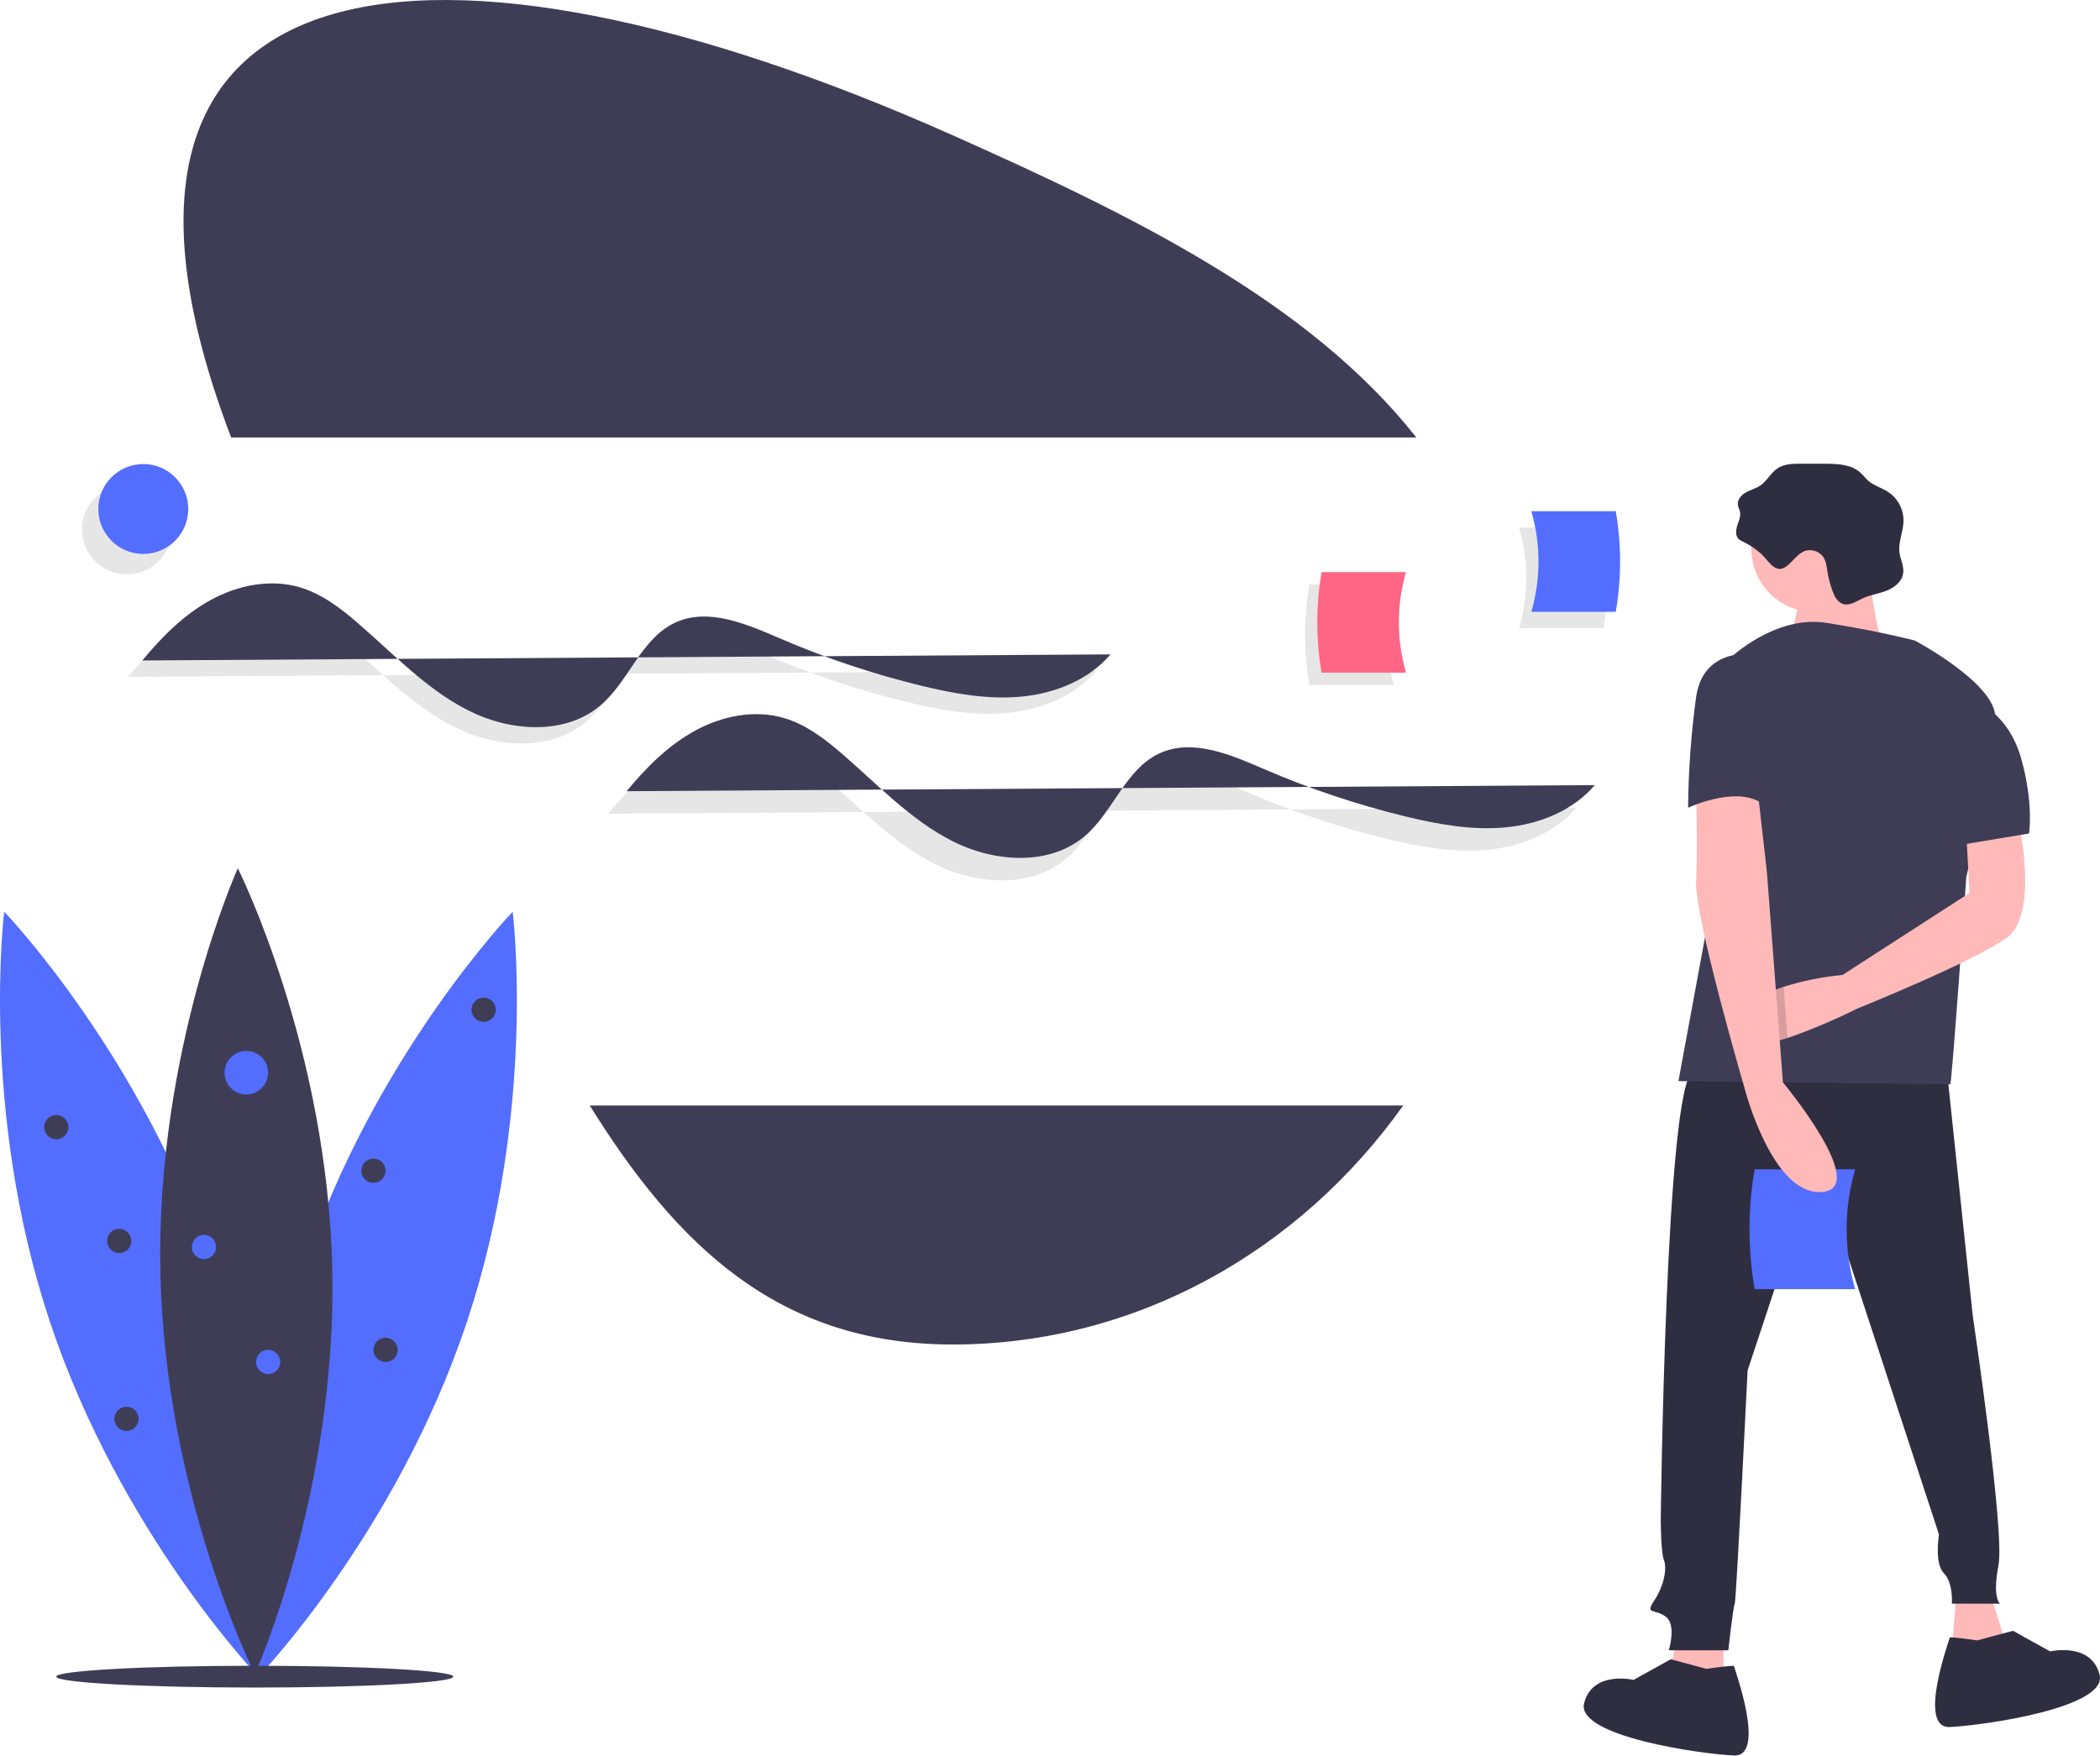
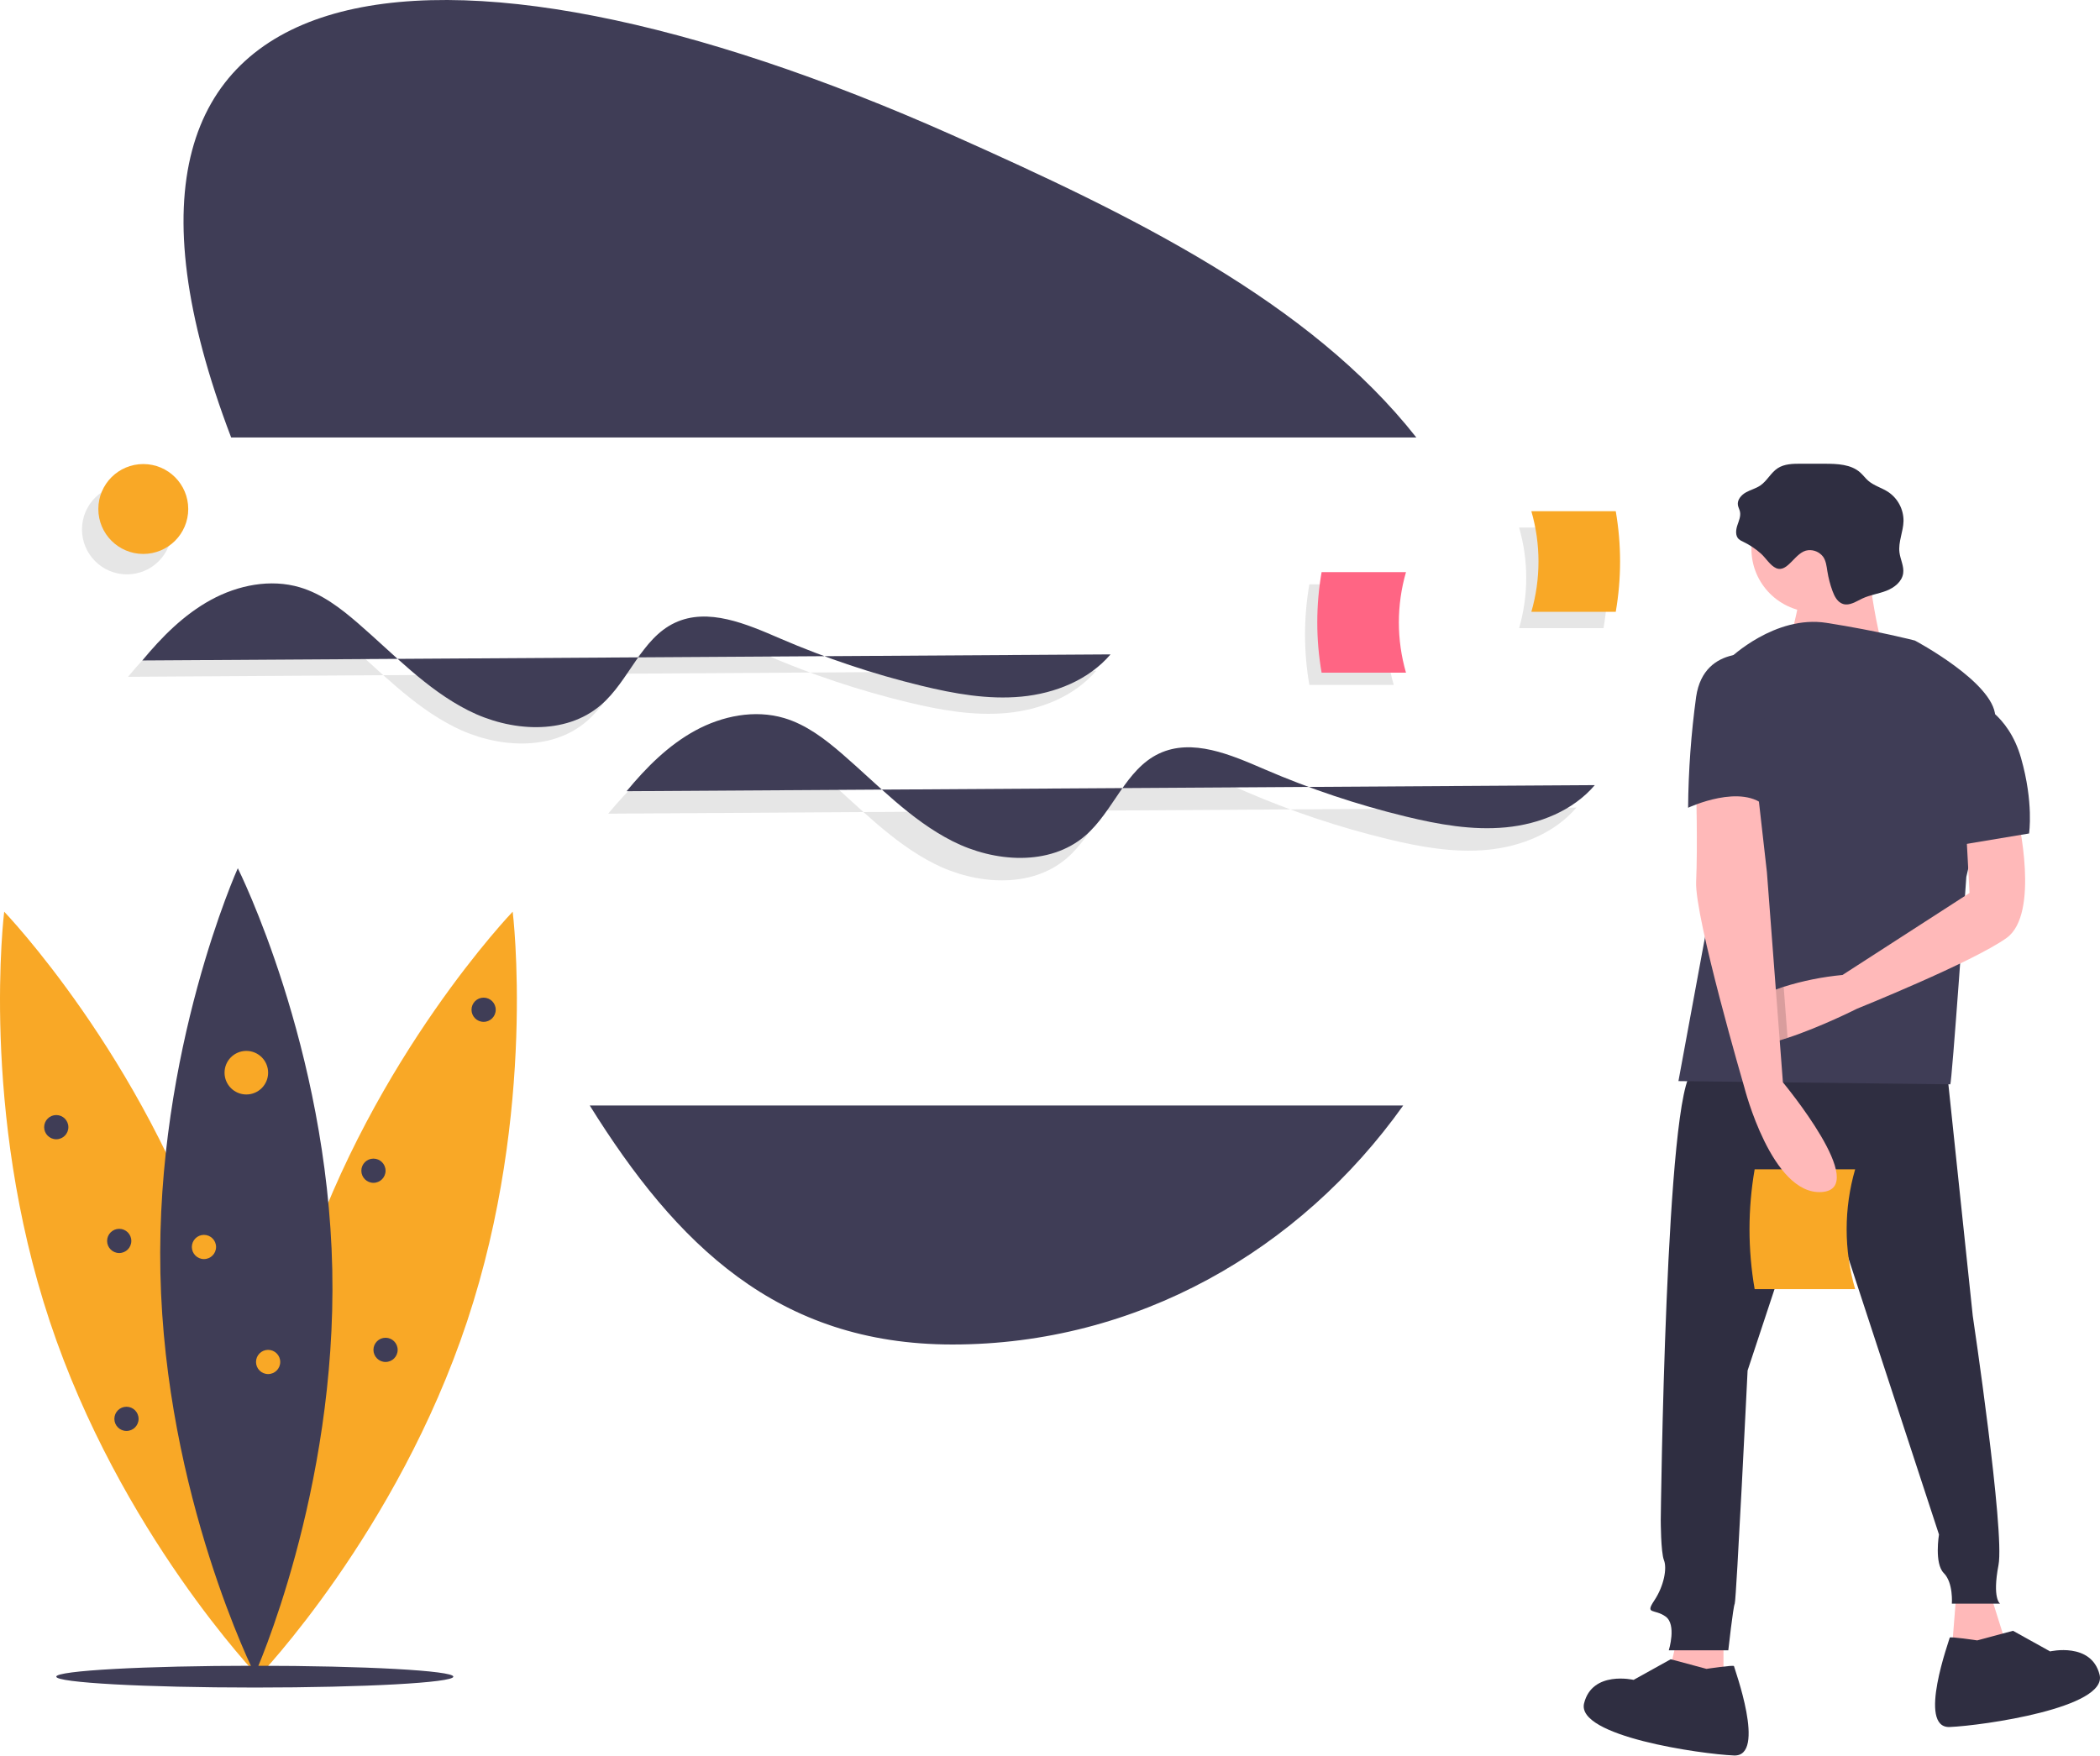
<svg xmlns="http://www.w3.org/2000/svg" id="a9e2140f-2503-486f-a58e-a2bc7ab9d16b" data-name="Layer 1" width="1004.673" height="840.065" viewBox="0 0 1004.673 840.065">
  <path d="M775.266,239.325C724.033,174.236,639.162,132.896,553.325,94.647,305.821-15.638,118.608,4.226,208.256,239.325Z" transform="translate(-97.66349 -29.96748)" fill="#3f3d56" />
  <path d="M379.809,558.985C421.05,625.218,469.562,673.359,553.325,673.359c88.009,0,166.198-44.878,215.656-114.374Z" transform="translate(-97.66349 -29.96748)" fill="#3f3d56" />
  <path d="M158.916,353.844c9.366-11.33,19.941-21.981,32.848-29.018s28.455-10.159,42.547-5.975c10.52,3.124,19.486,9.996,27.784,17.176,17.002,14.712,32.679,31.555,52.733,41.721s46.478,12.063,63.511-2.612c13.481-11.615,19.228-31.732,35.327-39.313,15.869-7.473,34.27.552,50.373,7.506a421.231,421.231,0,0,0,67.648,22.63c15.66,3.799,31.791,6.711,47.832,5.183s32.142-7.95,42.604-20.205" transform="translate(-97.66349 -29.96748)" opacity="0.1" />
  <path d="M388.641,419.34c9.366-11.33,19.941-21.981,32.848-29.018s28.455-10.159,42.547-5.975c10.52,3.124,19.486,9.996,27.784,17.176,17.002,14.712,32.679,31.555,52.733,41.721s46.478,12.063,63.511-2.612c13.481-11.615,19.228-31.732,35.327-39.313,15.869-7.473,34.27.552,50.373,7.506a421.233,421.233,0,0,0,67.648,22.63c15.66,3.799,31.791,6.711,47.832,5.183s32.142-7.95,42.604-20.205" transform="translate(-97.66349 -29.96748)" opacity="0.1" />
  <path d="M165.759,346.024c9.366-11.33,19.941-21.981,32.848-29.018s28.455-10.159,42.547-5.975c10.52,3.124,19.486,9.996,27.784,17.176,17.002,14.712,32.679,31.555,52.733,41.721s46.478,12.063,63.511-2.612c13.481-11.615,19.228-31.732,35.327-39.313,15.869-7.473,34.27.552,50.373,7.506a421.233,421.233,0,0,0,67.648,22.63c15.66,3.799,31.791,6.711,47.832,5.183s32.142-7.95,42.604-20.205" transform="translate(-97.66349 -29.96748)" fill="#3f3d56" />
  <path d="M397.439,408.587c9.366-11.33,19.941-21.981,32.848-29.018s28.455-10.159,42.547-5.975c10.52,3.124,19.486,9.996,27.784,17.176,17.002,14.712,32.679,31.555,52.733,41.721s46.478,12.063,63.511-2.612c13.481-11.615,19.228-31.732,35.327-39.313,15.869-7.473,34.27.552,50.373,7.506a421.233,421.233,0,0,0,67.648,22.63c15.66,3.799,31.791,6.711,47.832,5.183s32.142-7.95,42.604-20.205" transform="translate(-97.66349 -29.96748)" fill="#3f3d56" />
  <circle cx="60.73" cy="253.348" r="21.506" opacity="0.1" />
-   <circle cx="68.551" cy="243.572" r="21.506" fill="#536dfe" />
+   <circle cx="68.551" cy="243.572" r="21.506" fill="#f9a826" />
  <path d="M824.425,330.562h40.377a141.219,141.219,0,0,0,0-48.141H824.425A86.622,86.622,0,0,1,824.425,330.562Z" transform="translate(-97.66349 -29.96748)" opacity="0.1" />
-   <path d="M830.29,322.742h40.377a141.219,141.219,0,0,0,0-48.141H830.29A86.622,86.622,0,0,1,830.29,322.742Z" transform="translate(-97.66349 -29.96748)" fill="#536dfe" />
-   <path d="M199.513,636.313c33.588,101.086,21.792,195.999,21.792,195.999s-66.254-68.979-99.842-170.065S99.672,466.248,99.672,466.248,165.925,535.227,199.513,636.313Z" transform="translate(-97.66349 -29.96748)" fill="#536dfe" />
-   <path d="M243.098,636.313c-33.588,101.086-21.792,195.999-21.792,195.999s66.254-68.979,99.842-170.065,21.792-195.999,21.792-195.999S276.686,535.227,243.098,636.313Z" transform="translate(-97.66349 -29.96748)" fill="#536dfe" />
+   <path d="M830.29,322.742h40.377a141.219,141.219,0,0,0,0-48.141H830.29A86.622,86.622,0,0,1,830.29,322.742Z" transform="translate(-97.66349 -29.96748)" fill="#f9a826" />
+   <path d="M199.513,636.313c33.588,101.086,21.792,195.999,21.792,195.999s-66.254-68.979-99.842-170.065S99.672,466.248,99.672,466.248,165.925,535.227,199.513,636.313Z" transform="translate(-97.66349 -29.96748)" fill="#f9a826" />
+   <path d="M243.098,636.313c-33.588,101.086-21.792,195.999-21.792,195.999s66.254-68.979,99.842-170.065,21.792-195.999,21.792-195.999S276.686,535.227,243.098,636.313Z" transform="translate(-97.66349 -29.96748)" fill="#f9a826" />
  <path d="M256.626,637.406c2.251,106.496-37.037,193.698-37.037,193.698s-42.939-85.463-45.19-191.96S211.435,445.447,211.435,445.447,254.374,530.91,256.626,637.406Z" transform="translate(-97.66349 -29.96748)" fill="#3f3d56" />
  <ellipse cx="121.903" cy="802.338" rx="94.988" ry="5.213" fill="#3f3d56" />
-   <circle cx="117.849" cy="513.32" r="10.425" fill="#536dfe" />
-   <circle cx="97.577" cy="596.724" r="5.792" fill="#536dfe" />
+   <circle cx="117.849" cy="513.32" r="10.425" fill="#f9a826" />
+   <circle cx="97.577" cy="596.724" r="5.792" fill="#f9a826" />
  <circle cx="26.915" cy="539.384" r="5.792" fill="#3f3d56" />
  <circle cx="231.371" cy="483.202" r="5.792" fill="#3f3d56" />
  <circle cx="57.033" cy="593.828" r="5.792" fill="#3f3d56" />
  <circle cx="178.664" cy="560.235" r="5.792" fill="#3f3d56" />
  <circle cx="60.508" cy="678.97" r="5.792" fill="#3f3d56" />
  <circle cx="184.456" cy="645.956" r="5.792" fill="#3f3d56" />
-   <circle cx="128.274" cy="651.748" r="5.792" fill="#536dfe" />
+   <circle cx="128.274" cy="651.748" r="5.792" fill="#f9a826" />
  <path d="M764.452,357.741H724.075a141.218,141.218,0,0,1,0-48.141h40.377A86.622,86.622,0,0,0,764.452,357.741Z" transform="translate(-97.66349 -29.96748)" opacity="0.1" />
  <path d="M770.317,351.876H729.941a141.218,141.218,0,0,1,0-48.141h40.377A86.622,86.622,0,0,0,770.317,351.876Z" transform="translate(-97.66349 -29.96748)" fill="#ff6584" />
  <polygon points="951.493 760.482 959.956 787.412 933.796 789.72 936.104 760.482 951.493 760.482" fill="#ffb9b9" />
  <polygon points="824.537 781.256 824.537 818.189 794.53 818.189 802.993 781.256 824.537 781.256" fill="#ffb9b9" />
  <path d="M1029.151,542.694l12.311,116.953s15.389,103.103,12.311,119.261.769,18.466.769,18.466h-23.083s.769-10.003-3.847-14.619-2.308-18.466-2.308-18.466L966.828,585.782,933.742,685.807s-5.386,110.028-6.155,111.567-3.078,22.313-3.078,22.313H896.04s3.847-12.311-1.539-16.158-10.003-.769-5.386-7.694,6.155-15.389,4.617-19.236-1.539-19.236-1.539-19.236,2.308-207.745,15.389-214.67S1029.151,542.694,1029.151,542.694Z" transform="translate(-97.66349 -29.96748)" fill="#2f2e41" />
  <path d="M914.069,828.582s13.157-1.973,13.157-1.316,15.788,43.417,0,42.759-75.65-9.21-71.703-24.997,23.682-11.183,23.682-11.183l17.761-9.867Z" transform="translate(-97.66349 -29.96748)" fill="#2f2e41" />
  <path d="M1043.604,814.958s-13.157-1.973-13.157-1.316-15.788,43.417,0,42.759,75.65-9.21,71.703-24.997-23.682-11.183-23.682-11.183L1060.707,810.353Z" transform="translate(-97.66349 -29.96748)" fill="#2f2e41" />
-   <path d="M985.192,646.859H937.117a168.144,168.144,0,0,1,0-57.32h48.075A103.138,103.138,0,0,0,985.192,646.859Z" transform="translate(-97.66349 -29.96748)" fill="#536dfe" />
+   <path d="M985.192,646.859H937.117a168.144,168.144,0,0,1,0-57.32h48.075A103.138,103.138,0,0,0,985.192,646.859Z" transform="translate(-97.66349 -29.96748)" fill="#f9a826" />
  <circle cx="868.186" cy="262.647" r="30.279" fill="#ffb9b9" />
  <path d="M989.91,288.783s5.386,53.86,12.311,57.707-53.09,7.694-53.09,7.694,14.619-49.243,10.003-53.86S989.91,288.783,989.91,288.783Z" transform="translate(-97.66349 -29.96748)" fill="#ffb9b9" />
  <path d="M925.278,344.951s21.544-20.775,46.166-16.927,42.318,8.464,42.318,8.464,37.702,20.005,38.471,36.163-13.85,76.943-13.85,76.943-6.925,99.256-7.694,99.256-130.033-1.539-130.033-1.539l23.852-129.264Z" transform="translate(-97.66349 -29.96748)" fill="#3f3d56" />
  <path d="M930.311,530.098c4.986,1.346,13.58-.516,22.552-3.455,16.004-5.255,33.201-13.957,33.201-13.957s55.399-22.313,71.557-33.855,5.386-57.707,5.386-57.707l-24.622,7.694,1.539,28.469-60.785,39.241a137.129,137.129,0,0,0-28.138,5.655c-10.233,3.362-20.174,8.602-23.768,16.65a15.575,15.575,0,0,0-1.185,3.855C925.317,526.936,927.04,529.206,930.311,530.098Z" transform="translate(-97.66349 -29.96748)" fill="#ffb9b9" />
  <path d="M927.233,518.834c1.069,3.986,2.108,7.779,3.078,11.264,4.986,1.346,13.58-.516,22.552-3.455l-1.862-24.46C940.767,505.546,930.826,510.786,927.233,518.834Z" transform="translate(-97.66349 -29.96748)" opacity="0.15" />
  <path d="M938.359,406.505l4.617,40.78,7.656,100.62S992.988,598.862,969.136,600.401s-36.932-50.013-36.932-50.013-23.852-81.559-23.083-98.487,0-45.396,0-45.396Z" transform="translate(-97.66349 -29.96748)" fill="#ffb9b9" />
  <path d="M931.655,289.235a7.899,7.899,0,0,1-2.177-1.312c-1.653-1.604-1.374-4.323-.656-6.511s1.767-4.452,1.253-6.697c-.24-1.046-.81-2.003-.973-3.064-.387-2.523,1.625-4.822,3.853-6.068s4.79-1.859,6.895-3.302c3.229-2.213,5.012-6.115,8.29-8.255,3.206-2.092,7.279-2.157,11.107-2.153l11.428.013c5.972.007,12.535.228,16.98,4.217,1.352,1.213,2.423,2.716,3.792,3.909,2.757,2.404,6.479,3.364,9.541,5.366a16.547,16.547,0,0,1,7.347,13.935c-.108,5.071-2.58,9.997-1.938,15.028.431,3.375,2.253,6.618,1.774,9.986-.568,3.995-4.232,6.857-7.99,8.326s-7.855,1.997-11.512,3.703c-2.985,1.393-6.103,3.613-9.249,2.638-2.662-.825-4.122-3.635-5.076-6.254a51.036,51.036,0,0,1-2.446-9.442c-.383-2.407-.637-4.959-2.051-6.945a7.996,7.996,0,0,0-7.15-3.084c-6.171.542-9.644,11.052-15.319,8.566-2.814-1.232-4.976-4.921-7.23-6.932A36.297,36.297,0,0,0,931.655,289.235Z" transform="translate(-97.66349 -29.96748)" fill="#2f2e41" />
  <path d="M1043.001,365.726s15.389,5.386,21.544,26.93,3.847,36.163,3.847,36.163l-32.316,5.386Z" transform="translate(-97.66349 -29.96748)" fill="#3f3d56" />
  <path d="M940.667,343.412s-27.699-6.155-31.546,20.005a418.743,418.743,0,0,0-3.847,53.09s26.16-12.311,37.702,0Z" transform="translate(-97.66349 -29.96748)" fill="#3f3d56" />
</svg>
